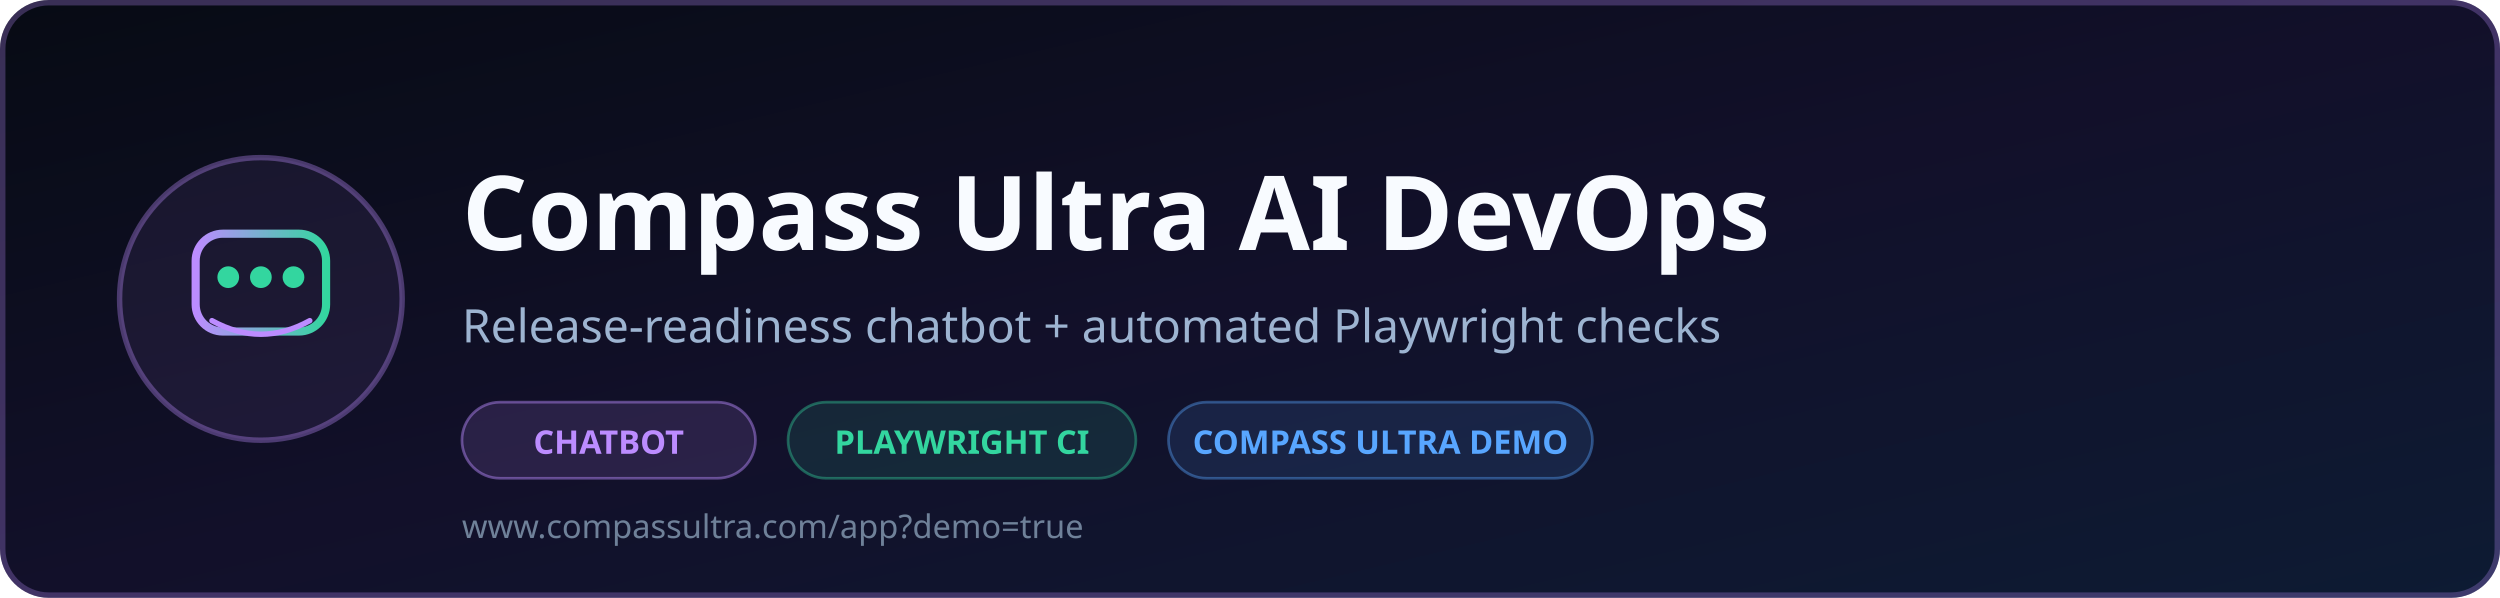
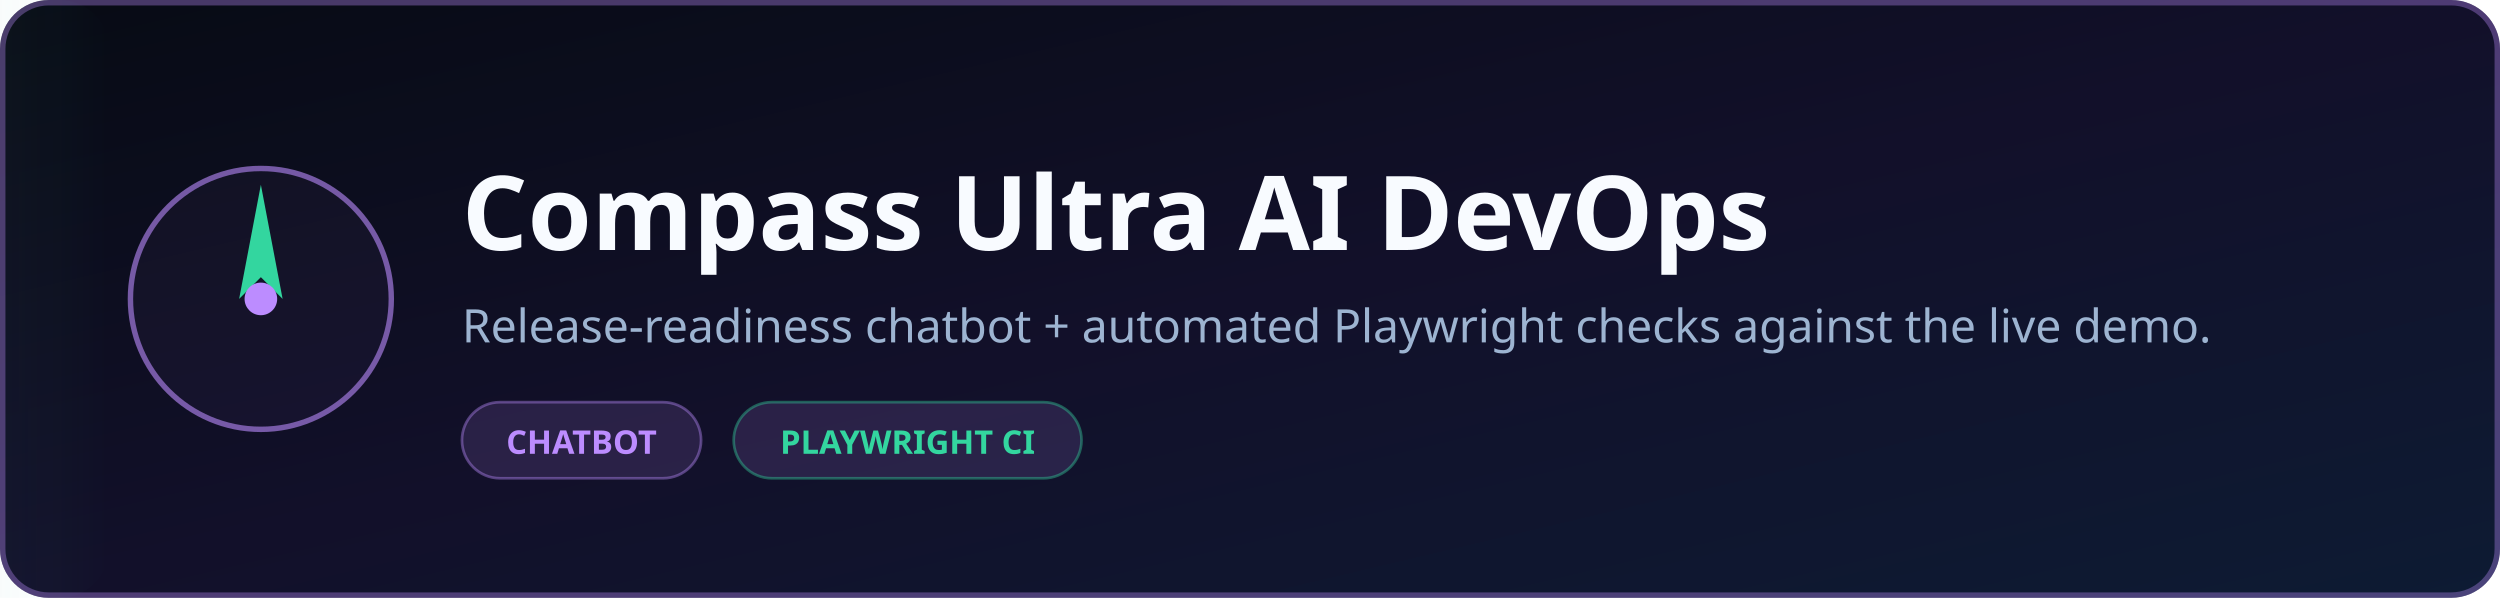
<svg xmlns="http://www.w3.org/2000/svg" width="920" height="220" viewBox="0 0 920 220" role="img" aria-label="Compass Ultra AI DevOps">
  <defs>
    <linearGradient id="bg" x1="0%" y1="0%" x2="100%" y2="100%">
      <stop offset="0%" stop-color="#070b14" />
      <stop offset="50%" stop-color="#12102a" />
      <stop offset="100%" stop-color="#0d1b33" />
    </linearGradient>
    <linearGradient id="accent" x1="0%" y1="0%" x2="100%" y2="0%">
      <stop offset="0%" stop-color="#bc8cff" />
      <stop offset="100%" stop-color="#33d69f" />
    </linearGradient>
+     <linearGradient id="shimmer" x1="0%" y1="0%" x2="100%" y2="0%">
+       <stop offset="0%" stop-color="#bc8cff" stop-opacity="0" />
+       <stop offset="50%" stop-color="#bc8cff" stop-opacity="0.15" />
+       <stop offset="100%" stop-color="#33d69f" stop-opacity="0" />
+     </linearGradient>
  </defs>
  <rect width="920" height="220" rx="18" fill="url(#bg)" />
-   <rect x="1" y="1" width="918" height="218" rx="17" fill="none" stroke="rgba(188,140,255,0.28)" stroke-width="2" />
-   <circle cx="96" cy="110" r="52" fill="rgba(188,140,255,0.08)" stroke="rgba(188,140,255,0.35)" stroke-width="2" />
-   <rect x="72" y="86" width="48" height="36" rx="10" fill="none" stroke="url(#accent)" stroke-width="3" />
-   <circle cx="84" cy="102" r="4" fill="#33d69f" />
-   <circle cx="96" cy="102" r="4" fill="#33d69f" />
-   <circle cx="108" cy="102" r="4" fill="#33d69f" />
-   <path d="M78 118 Q96 128 114 118" fill="none" stroke="#bc8cff" stroke-width="2" stroke-linecap="round" />
+   <rect x="-200" y="0" width="240" height="220" rx="18" fill="url(#shimmer)" opacity="0.9">
+     <animate attributeName="x" values="-240;920" dur="7s" repeatCount="indefinite" />
+   </rect>
+   <rect x="1" y="1" width="918" height="218" rx="17" fill="none" stroke="#bc8cff" stroke-width="2" opacity="0.35">
+     <animate attributeName="opacity" values="0.35;0.65;0.35" dur="3s" repeatCount="indefinite" />
+   </rect>
+   <circle cx="96" cy="110" r="48" fill="rgba(188,140,255,0.06)" stroke="#bc8cff" stroke-width="2" opacity="0.6">
+     <animate attributeName="r" values="48;52;48" dur="3s" repeatCount="indefinite" />
+   </circle>
+   <polygon points="96,68 104,110 96,102 88,110" fill="#33d69f">
+     <animateTransform attributeName="transform" type="rotate" values="0 96 110;12 96 110;-12 96 110;0 96 110" dur="4s" repeatCount="indefinite" />
+   </polygon>
+   <circle cx="96" cy="110" r="6" fill="#bc8cff">
+     <animate attributeName="opacity" values="1;0.4;1" dur="1.5s" repeatCount="indefinite" />
+   </circle>
  <text x="170" y="92" fill="#f8fbff" font-family="Segoe UI, system-ui, sans-serif" font-size="38" font-weight="800">Compass Ultra AI DevOps</text>
-   <text x="170" y="126" fill="#9db4d1" font-family="Segoe UI, system-ui, sans-serif" font-size="17" font-weight="500">Release-readiness chatbot + automated Playwright checks</text>
-   <rect x="170" y="148" width="108" height="28" rx="14" fill="rgba(188,140,255,0.14)" stroke="rgba(188,140,255,0.45)" />
-   <text x="224" y="167" fill="#bc8cff" font-family="Segoe UI, system-ui, sans-serif" font-size="12" font-weight="700" text-anchor="middle">CHATBOT</text>
-   <rect x="290" y="148" width="128" height="28" rx="14" fill="rgba(51,214,159,0.12)" stroke="rgba(51,214,159,0.4)" />
-   <text x="354" y="167" fill="#33d69f" font-family="Segoe UI, system-ui, sans-serif" font-size="12" font-weight="700" text-anchor="middle">PLAYWRIGHT CI</text>
-   <rect x="430" y="148" width="156" height="28" rx="14" fill="rgba(88,166,255,0.12)" stroke="rgba(88,166,255,0.4)" />
-   <text x="508" y="167" fill="#58a6ff" font-family="Segoe UI, system-ui, sans-serif" font-size="12" font-weight="700" text-anchor="middle">COMPASS ULTRA DEMO</text>
-   <text x="170" y="198" fill="#6f8199" font-family="Segoe UI, system-ui, sans-serif" font-size="12">www.compassultra.com/app?demo=true</text>
+   <text x="170" y="126" fill="#9db4d1" font-family="Segoe UI, system-ui, sans-serif" font-size="17" font-weight="500">Release-readiness chatbot + automated Playwright checks against the live demo.</text>
+   <rect x="170" y="148" width="88" height="28" rx="14" fill="rgba(188,140,255,0.14)" stroke="#bc8cff66" stroke-width="1">
+     <animate attributeName="opacity" values="1;0.75;1" dur="2.5s" begin="0s" repeatCount="indefinite" />
+   </rect>
+   <text x="214" y="167" fill="#bc8cff" font-family="Segoe UI, system-ui, sans-serif" font-size="12" font-weight="700" text-anchor="middle">CHATBOT</text>
+   <rect x="270" y="148" width="128" height="28" rx="14" fill="rgba(188,140,255,0.14)" stroke="#33d69f66" stroke-width="1">
+     <animate attributeName="opacity" values="1;0.75;1" dur="2.5s" begin="0.3s" repeatCount="indefinite" />
+   </rect>
+   <text x="334" y="167" fill="#33d69f" font-family="Segoe UI, system-ui, sans-serif" font-size="12" font-weight="700" text-anchor="middle">PLAYWRIGHT CI</text>
</svg>
